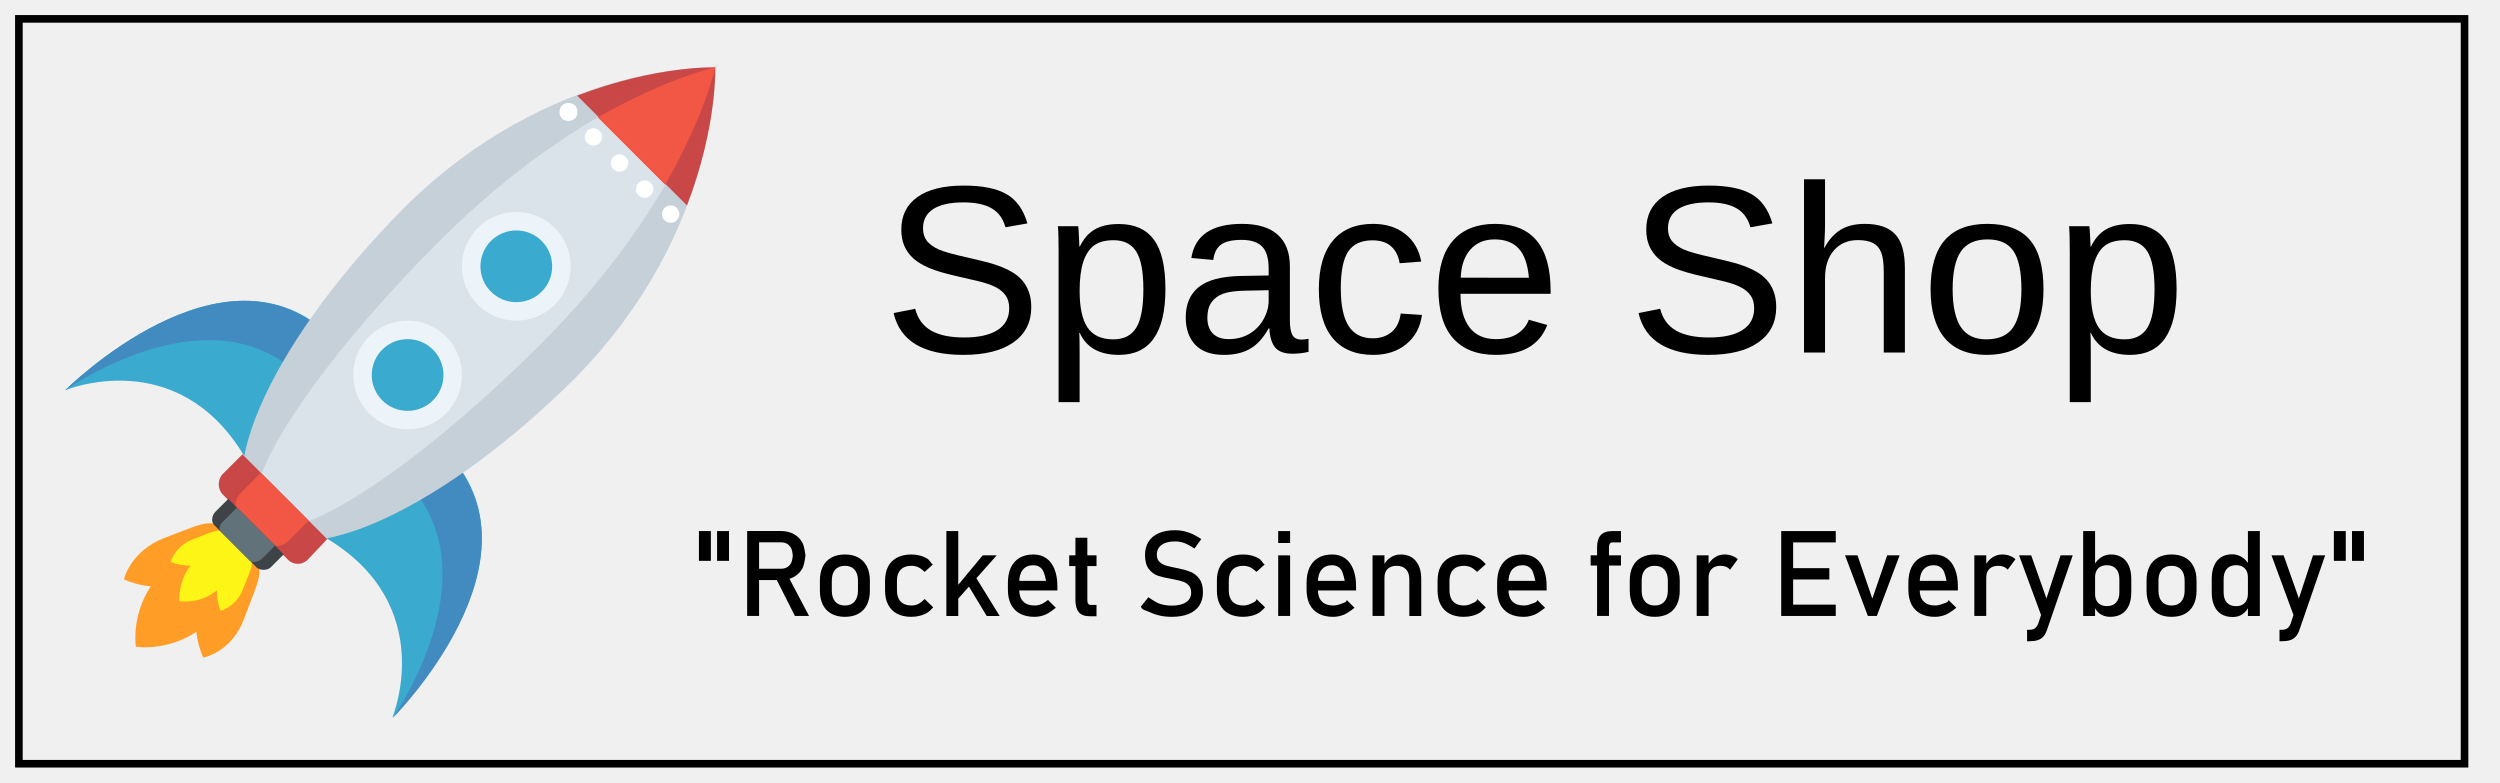
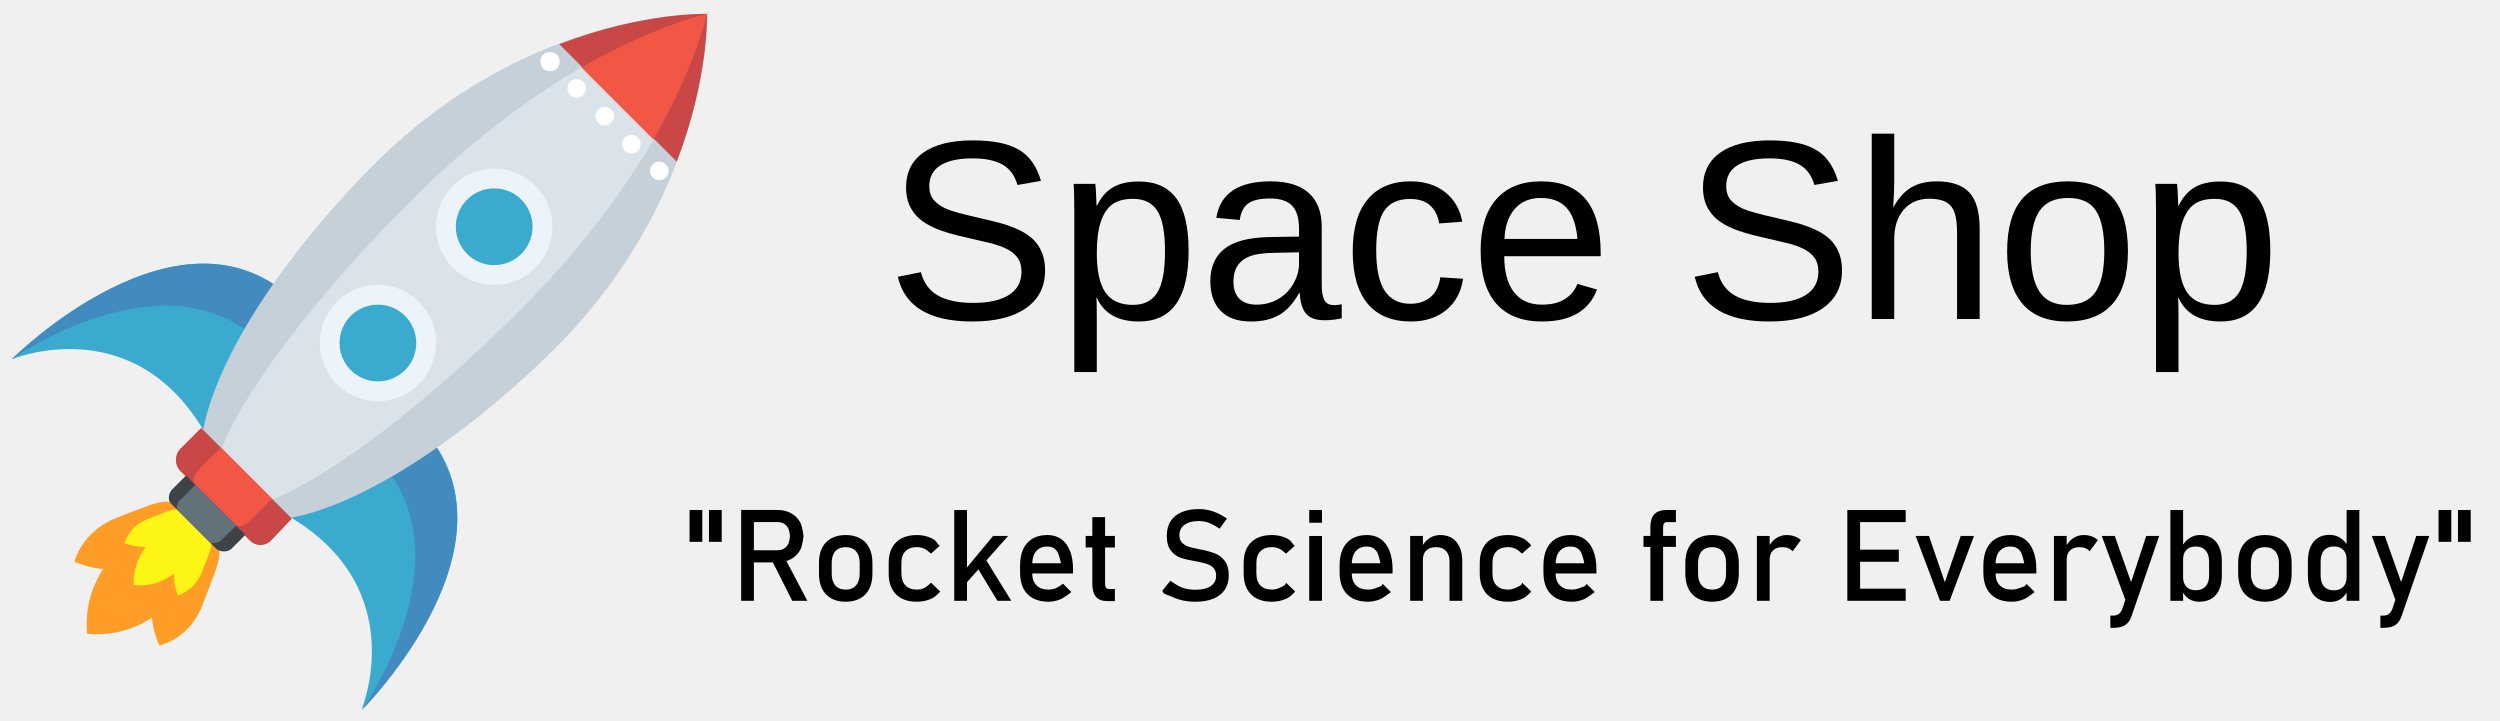
- <svg xmlns="http://www.w3.org/2000/svg" height="72" width="230" version="1.1" viewBox="0 0 230 72">
+ <svg xmlns="http://www.w3.org/2000/svg" version="1.1" width="215" height="62" viewBox="5 5 215 62">
  <g stroke="none">
    <path d="m 94.877,28.256 q 0,2.095 -1.644,3.244 -1.633,1.149 -4.608,1.149 -5.532,0 -6.413,-3.846 l 1.987,-0.397 q 0.344,1.364 1.461,2.009 1.117,0.634 3.04,0.634 1.987,0 3.062,-0.677 1.085,-0.688 1.085,-2.009 0,-0.741 -0.344,-1.203 -0.333,-0.462 -0.945,-0.763 -0.612,-0.301 -1.461,-0.505 -0.849,-0.204 -1.88,-0.44 -1.794,-0.397 -2.729,-0.795 -0.924,-0.397 -1.461,-0.881 -0.537,-0.494 -0.827,-1.149 -0.279,-0.655 -0.279,-1.504 0,-1.944 1.482,-2.997 1.493,-1.053 4.265,-1.053 2.578,0 3.942,0.795 1.364,0.784 1.912,2.686 l -2.02,0.354 q -0.333,-1.203 -1.268,-1.74 -0.935,-0.548 -2.589,-0.548 -1.815,0 -2.771,0.602 -0.956,0.602 -0.956,1.794 0,0.698 0.365,1.16 0.376,0.451 1.074,0.773 0.698,0.312 2.782,0.773 0.698,0.161 1.386,0.333 0.698,0.161 1.332,0.397 0.634,0.226 1.182,0.537 0.559,0.312 0.967,0.763 0.408,0.451 0.634,1.063 0.236,0.612 0.236,1.439 z" />
    <path d="m 107.22,26.569 q 0,6.08 -4.275,6.08 -2.686,0 -3.609,-2.02 h -0.054 q 0.043,0.086 0.043,1.826 v 4.544 H 97.391 V 23.186 q 0,-1.794 -0.064,-2.374 h 1.869 q 0.011,0.043 0.032,0.312 0.021,0.258 0.043,0.806 0.032,0.548 0.032,0.752 h 0.043 q 0.516,-1.074 1.364,-1.568 0.849,-0.505 2.234,-0.505 2.148,0 3.212,1.439 1.063,1.439 1.063,4.522 z m -2.03,0.043 q 0,-2.428 -0.655,-3.47 -0.655,-1.042 -2.084,-1.042 -1.149,0 -1.805,0.483 -0.645,0.483 -0.988,1.515 -0.333,1.021 -0.333,2.664 0,2.288 0.73,3.373 0.73,1.085 2.374,1.085 1.439,0 2.095,-1.053 0.666,-1.063 0.666,-3.556 z" />
    <path d="m 112.602,32.649 q -1.751,0 -2.632,-0.924 -0.881,-0.924 -0.881,-2.535 0,-1.805 1.182,-2.771 1.192,-0.967 3.835,-1.031 l 2.61,-0.043 v -0.634 q 0,-1.418 -0.602,-2.03 -0.602,-0.612 -1.891,-0.612 -1.3,0 -1.891,0.44 -0.591,0.44 -0.709,1.407 l -2.02,-0.183 q 0.494,-3.137 4.662,-3.137 2.191,0 3.298,1.01 1.106,0.999 1.106,2.9 v 5.006 q 0,0.859 0.226,1.3 0.226,0.43 0.859,0.43 0.279,0 0.634,-0.075 v 1.203 q -0.73,0.172 -1.493,0.172 -1.074,0 -1.568,-0.559 -0.483,-0.569 -0.548,-1.772 h -0.065 q -0.741,1.332 -1.729,1.891 -0.978,0.548 -2.385,0.548 z m 0.44,-1.45 q 1.063,0 1.891,-0.483 0.827,-0.483 1.3,-1.321 0.483,-0.849 0.483,-1.74 v -0.956 l -2.116,0.043 q -1.364,0.021 -2.073,0.279 -0.698,0.258 -1.074,0.795 -0.376,0.537 -0.376,1.407 0,0.945 0.505,1.461 0.516,0.516 1.461,0.516 z" />
    <path d="m 123.355,26.569 q 0,2.32 0.73,3.438 0.73,1.117 2.202,1.117 1.031,0 1.719,-0.559 0.698,-0.559 0.859,-1.719 l 1.955,0.129 q -0.226,1.676 -1.429,2.675 -1.203,0.999 -3.051,0.999 -2.438,0 -3.728,-1.536 -1.278,-1.547 -1.278,-4.501 0,-2.933 1.289,-4.469 1.289,-1.547 3.695,-1.547 1.783,0 2.954,0.924 1.182,0.924 1.482,2.546 l -1.987,0.15 q -0.15,-0.967 -0.763,-1.536 -0.612,-0.569 -1.74,-0.569 -1.536,0 -2.224,1.021 -0.688,1.021 -0.688,3.438 z" />
    <path d="m 134.365,27.031 q 0,1.998 0.827,3.083 0.827,1.085 2.417,1.085 1.257,0 2.009,-0.505 0.763,-0.505 1.031,-1.278 l 1.697,0.483 q -1.042,2.75 -4.737,2.75 -2.578,0 -3.932,-1.536 -1.343,-1.536 -1.343,-4.565 0,-2.879 1.343,-4.415 1.354,-1.536 3.856,-1.536 5.124,0 5.124,6.177 v 0.258 z m 6.295,-1.482 q -0.161,-1.837 -0.935,-2.675 -0.773,-0.849 -2.224,-0.849 -1.407,0 -2.234,0.945 -0.816,0.935 -0.881,2.578 z" />
    <path d="m 163.412,28.256 q 0,2.095 -1.644,3.244 -1.633,1.149 -4.608,1.149 -5.532,0 -6.413,-3.846 l 1.987,-0.397 q 0.344,1.364 1.461,2.009 1.117,0.634 3.04,0.634 1.987,0 3.062,-0.677 1.085,-0.688 1.085,-2.009 0,-0.741 -0.344,-1.203 -0.333,-0.462 -0.945,-0.763 -0.612,-0.301 -1.461,-0.505 -0.849,-0.204 -1.88,-0.44 -1.794,-0.397 -2.729,-0.795 -0.924,-0.397 -1.461,-0.881 -0.537,-0.494 -0.827,-1.149 -0.279,-0.655 -0.279,-1.504 0,-1.944 1.482,-2.997 1.493,-1.053 4.265,-1.053 2.578,0 3.942,0.795 1.364,0.784 1.912,2.686 l -2.02,0.354 q -0.333,-1.203 -1.268,-1.74 -0.935,-0.548 -2.589,-0.548 -1.815,0 -2.771,0.602 -0.956,0.602 -0.956,1.794 0,0.698 0.365,1.16 0.376,0.451 1.074,0.773 0.698,0.312 2.782,0.773 0.698,0.161 1.386,0.333 0.698,0.161 1.332,0.397 0.634,0.226 1.182,0.537 0.559,0.312 0.967,0.763 0.408,0.451 0.634,1.063 0.236,0.612 0.236,1.439 z" />
    <path d="m 167.849,22.799 q 0.623,-1.139 1.493,-1.665 0.881,-0.537 2.224,-0.537 1.891,0 2.782,0.945 0.902,0.935 0.902,3.147 v 7.745 h -1.944 v -7.369 q 0,-1.225 -0.226,-1.815 -0.226,-0.602 -0.741,-0.881 -0.516,-0.279 -1.429,-0.279 -1.364,0 -2.191,0.945 -0.816,0.945 -0.816,2.546 v 6.854 h -1.934 V 16.493 h 1.934 v 4.146 q 0,0.655 -0.043,1.354 -0.032,0.698 -0.043,0.806 z" />
    <path d="m 188.001,26.612 q 0,3.051 -1.343,4.544 -1.343,1.493 -3.899,1.493 -2.546,0 -3.846,-1.547 -1.3,-1.558 -1.3,-4.49 0,-6.016 5.21,-6.016 2.664,0 3.921,1.472 1.257,1.461 1.257,4.544 z m -2.03,0 q 0,-2.406 -0.72,-3.491 -0.709,-1.096 -2.396,-1.096 -1.697,0 -2.46,1.117 -0.752,1.106 -0.752,3.47 0,2.299 0.741,3.459 0.752,1.149 2.353,1.149 1.74,0 2.481,-1.117 0.752,-1.117 0.752,-3.491 z" />
    <path d="m 200.247,26.569 q 0,6.08 -4.275,6.08 -2.686,0 -3.609,-2.02 h -0.054 q 0.043,0.086 0.043,1.826 v 4.544 h -1.934 V 23.186 q 0,-1.794 -0.064,-2.374 h 1.869 q 0.011,0.043 0.032,0.312 0.021,0.258 0.043,0.806 0.032,0.548 0.032,0.752 h 0.043 q 0.516,-1.074 1.364,-1.568 0.849,-0.505 2.234,-0.505 2.148,0 3.212,1.439 1.063,1.439 1.063,4.522 z m -2.03,0.043 q 0,-2.428 -0.655,-3.47 -0.655,-1.042 -2.084,-1.042 -1.149,0 -1.805,0.483 -0.645,0.483 -0.988,1.515 -0.333,1.021 -0.333,2.664 0,2.288 0.73,3.373 0.73,1.085 2.374,1.085 1.439,0 2.095,-1.053 0.666,-1.063 0.666,-3.556 z" />
  </g>
  <g transform="translate(4,4)" fill="#ff9d27">
    <path d="m 10.9,48.7 c 4,-4 4.4,-5 6.9,-2.5 2.5,2.5 1.5,2.8 -2.5,6.9 -3,3 -6.8,2.4 -6.8,2.4 0,0 -0.6,-3.8 2.4,-6.8" />
    <path d="m 18.5,52.8 c 1.6,-4.2 2.1,-4.7 -0.2,-6 -2.3,-1.3 -2.3,-0.4 -3.8,3.8 -1.2,3.1 0.2,5.9 0.2,5.9 0,0 2.7,-0.5 3.8,-3.7" />
  </g>
  <path fill="#fdf516" d="m 20.2,52.9 c 0.9,-2.3 0.9,-2.8 2.1,-2.1 1.3,0.7 1,1 0.1,3.3 -0.6,1.7 -2.1,2.1 -2.1,2.1 0,0 -0.7,-1.5 -0.1,-3.3" />
  <path fill="#ff9d27" d="m 21.1,49.7 c -1.3,-2.3 -1.8,-1.8 -6,-0.2 -3.1,1.2 -3.7,3.8 -3.7,3.8 0,0 2.8,1.4 5.9,0.2 4.2,-1.6 5.1,-1.6 3.8,-3.8" />
  <g transform="translate(4,4)" fill="#fdf516">
    <path d="m 15,47.8 c 2.3,-0.9 2.8,-0.9 2.1,-2.1 -0.7,-1.3 -1,-1 -3.3,-0.1 -1.7,0.6 -2.1,2.1 -2.1,2.1 0,0 1.6,0.7 3.3,0.1" />
    <path d="m 13.9,47.6 c 2.2,-2.2 2.4,-2.8 3.8,-1.4 1.4,1.4 0.8,1.6 -1.4,3.8 -1.7,1.7 -3.8,1.3 -3.8,1.3 0,0 -0.2,-2 1.4,-3.7" />
  </g>
  <path fill="#3baacf" d="M 22.5,42 C 16.3,31.6 6,35.9 6,35.9 c 0,0 14.7,-14.7 24.6,-4.8 z" />
  <path fill="#428bc1" d="m 27.3,34.3 3.2,-3.2 C 20.7,21.2 6,35.9 6,35.9 c 0,0 12.9,-9.2 21.3,-1.6" />
  <path fill="#3baacf" d="m 30,49.5 c 10.4,6.2 6.1,16.5 6.1,16.5 0,0 14.7,-14.7 4.8,-24.6 z" />
  <path fill="#428bc1" d="m 37.7,44.7 3.2,-3.2 c 9.9,9.9 -4.8,24.6 -4.8,24.6 0,0 9.2,-13 1.6,-21.4" />
  <path fill="#c5d0d8" d="M 52.8,34.9 C 41.1,46.5 28.2,52.8 23.7,48.3 19.2,43.8 25.5,30.9 37.1,19.2 50.7,5.6 65.8,6.2 65.8,6.2 c 0,0 0.5,15.1 -13,28.7" />
  <path fill="#dae3ea" d="M 49.8,31.6 C 38.2,43.2 26.6,50.8 23.9,48.1 21.2,45.4 28.8,33.8 40.4,22.2 54,8.6 66,6 66,6 66,6 63.4,18 49.8,31.6 Z" />
  <path fill="#c94747" d="M 28.3,51.5 C 27.8,52 27,52 26.5,51.5 l -6,-6 C 20,45 20,44.1 20.5,43.6 l 1.8,-1.8 7.8,7.8 -1.8,1.9" />
  <path fill="#f15744" d="m 26.6,49.7 c -0.5,0.5 -1.1,0.7 -1.4,0.4 l -3.4,-3.4 c -0.3,-0.3 -0.1,-0.9 0.4,-1.4 l 1.8,-1.8 4.4,4.4 -1.8,1.8" />
  <path fill="#3e4347" d="m 24.9,52.2 c -0.3,0.3 -1,0.3 -1.3,0 L 19.7,48.3 C 19.4,48 19.5,47.4 19.8,47.1 l 1.2,-1.2 5.1,5.1 -1.2,1.2" />
  <path fill="#62727a" d="m 24.1,51.4 c -0.3,0.3 -0.9,0.4 -1.1,0.2 l -2.7,-2.7 c -0.2,-0.2 -0.1,-0.7 0.3,-1 l 1.2,-1.2 3.5,3.5 -1.2,1.2" />
  <path fill="#c94747" d="m 65.8,6.2 c 0,0 -5.4,-0.2 -12.7,2.6 L 63.2,18.9 C 66,11.6 65.8,6.2 65.8,6.2" />
  <path fill="#f15744" d="m 65.8,6.2 c 0,0 -4.3,0.9 -10.8,4.6 L 61.2,17 C 64.9,10.5 65.8,6.2 65.8,6.2" />
  <circle fill="#edf4f9" r="5" cy="24.5" cx="47.5" />
  <circle fill="#3baacf" r="3.3" cy="24.5" cx="47.5" />
  <circle fill="#edf4f9" r="5" cy="34.5" cx="37.5" />
  <circle fill="#3baacf" r="3.3" cy="34.5" cx="37.5" />
  <g transform="translate(4,4)" fill="#ffffff">
    <path d="m 48.9,6.9 c -0.3,0.3 -0.9,0.3 -1.2,0 -0.3,-0.3 -0.3,-0.9 0,-1.2 0.3,-0.3 0.9,-0.3 1.2,0 0.3,0.3 0.3,0.9 0,1.2" />
    <circle r="0.8" cy="8.6" cx="50.6" />
    <circle r="0.8" cy="11" cx="53" />
    <circle r="0.8" cy="13.4" cx="55.3" />
    <circle r="0.8" cy="15.7" cx="57.7" />
  </g>
  <g stroke="none">
    <path d="m 64.302,48.859 h 1.096 v 2.739 h -1.096 z m 1.67,0 h 1.096 v 2.739 h -1.096 z" />
    <path d="m 69.217,52.323 h 2.664 c 0.208,0 0.392,-0.05 0.553,-0.15 0.161,-0.1 0.285,-0.242 0.371,-0.424 0.09,-0.186 0.134,-0.639 0.134,-0.639 v 0 c 0,0 -0.045,-0.451 -0.134,-0.634 -0.086,-0.186 -0.209,-0.329 -0.371,-0.43 -0.158,-0.1 -0.342,-0.142 -0.553,-0.15 h -2.664 v -1.042 h 2.621 c 0.451,0 0.847,0.093 1.187,0.279 0.344,0.186 0.609,0.451 0.795,0.795 0.19,0.34 0.285,1.182 0.285,1.182 v 0 c 0,0 -0.095,0.843 -0.285,1.187 -0.19,0.34 -0.457,0.603 -0.8,0.79 -0.34,0.186 -0.734,0.296 -1.182,0.279 H 69.217 Z M 68.739,48.853 h 1.096 v 7.815 H 68.739 Z m 2.605,4.27 1.09,-0.247 1.998,3.792 h -1.3 z" />
    <path d="m 77.73,56.749 c -0.483,0 -0.897,-0.095 -1.241,-0.285 -0.344,-0.19 -0.607,-0.465 -0.79,-0.827 -0.179,-0.365 -0.269,-0.804 -0.269,-1.316 V 53.413 c 0,-0.505 0.09,-0.936 0.269,-1.294 0.183,-0.362 0.446,-0.636 0.79,-0.822 0.344,-0.19 0.757,-0.285 1.241,-0.285 0.483,0 0.897,0.095 1.241,0.285 0.344,0.186 0.605,0.46 0.784,0.822 0.183,0.358 0.274,0.79 0.274,1.294 v 0.924 c 0,0.508 -0.091,0.944 -0.274,1.305 -0.179,0.358 -0.44,0.632 -0.784,0.822 -0.344,0.19 -0.757,0.285 -1.241,0.285 z m 0,-1.042 c 0.383,0 0.679,-0.12 0.886,-0.36 0.211,-0.24 0.317,-0.576 0.317,-1.01 V 53.413 c 0,-0.433 -0.106,-0.768 -0.317,-1.004 -0.208,-0.236 -0.503,-0.354 -0.886,-0.354 -0.383,0 -0.68,0.118 -0.892,0.354 -0.208,0.236 -0.312,0.571 -0.312,1.004 v 0.924 c 0,0.433 0.104,0.77 0.312,1.01 0.211,0.24 0.508,0.36 0.892,0.36 z" />
    <path d="m 83.837,56.749 c -0.508,0 -0.944,-0.095 -1.305,-0.285 -0.358,-0.19 -0.632,-0.465 -0.822,-0.827 -0.19,-0.362 -0.285,-0.799 -0.285,-1.311 v -0.918 c 0,-0.505 0.095,-0.936 0.285,-1.294 0.19,-0.358 0.464,-0.63 0.822,-0.816 0.362,-0.19 0.797,-0.285 1.305,-0.285 0.29,0 0.562,0.036 0.816,0.107 0.258,0.068 0.489,0.168 0.693,0.301 0.204,0.132 0.51,0.717 0.51,0.483 v 0 l -0.79,0.709 v 0 c 0,0 -0.342,-0.317 -0.553,-0.414 -0.211,-0.097 -0.431,-0.145 -0.661,-0.145 -0.423,0 -0.75,0.118 -0.983,0.354 -0.233,0.236 -0.349,0.569 -0.349,0.999 v 0.918 c 0,0.44 0.115,0.781 0.344,1.021 0.233,0.24 0.562,0.36 0.988,0.36 0.233,0 0.455,-0.052 0.666,-0.156 0.211,-0.104 0.548,-0.44 0.548,-0.44 v 0 l 0.79,0.763 v 0 c 0,0 -0.312,0.346 -0.516,0.478 -0.204,0.129 -0.435,0.227 -0.693,0.295 -0.254,0.068 -0.525,0.102 -0.811,0.102 z" />
    <path d="m 87.538,54.552 2.868,-3.459 h 1.289 l -4.227,4.759 z m -0.473,-5.693 h 1.096 v 7.81 h -1.096 z m 1.767,4.592 0.704,-0.73 2.433,3.948 h -1.192 z" />
    <path d="m 95.17,56.749 c -0.516,0 -0.956,-0.097 -1.321,-0.29 -0.365,-0.193 -0.645,-0.476 -0.838,-0.849 -0.19,-0.376 -0.285,-0.829 -0.285,-1.359 v -0.628 c 0,-0.551 0.091,-1.022 0.274,-1.413 0.186,-0.39 0.455,-0.688 0.806,-0.892 0.351,-0.204 0.773,-0.306 1.268,-0.306 0.465,0 0.863,0.116 1.192,0.349 0.329,0.233 0.58,0.569 0.752,1.01 0.175,0.44 0.263,0.969 0.263,1.584 v 0.365 h -3.76 v -0.881 h 2.718 v 0 c 0,0 -0.15,-0.807 -0.354,-1.058 -0.201,-0.254 -0.471,-0.381 -0.811,-0.381 -0.415,0 -0.738,0.136 -0.967,0.408 -0.226,0.272 -0.338,0.657 -0.338,1.155 v 0.709 c 0,0.462 0.122,0.816 0.365,1.063 0.243,0.247 0.589,0.371 1.037,0.371 0.222,0 0.442,-0.045 0.661,-0.134 0.218,-0.09 0.585,-0.376 0.585,-0.376 v 0 l 0.72,0.72 v 0 c 0,0 -0.585,0.471 -0.929,0.618 -0.344,0.143 -0.689,0.215 -1.037,0.215 z" />
    <path d="m 100.246,56.695 c -0.451,0 -0.782,-0.124 -0.994,-0.371 -0.208,-0.251 -0.312,-0.619 -0.312,-1.106 v -5.747 h 1.096 v 5.758 c 0,0.136 0.027,0.242 0.081,0.317 0.054,0.072 0.133,0.107 0.236,0.107 h 0.526 v 1.042 z m -1.88,-5.602 h 2.514 v 0.988 h -2.514 z" />
    <path d="m 107.803,56.749 c -0.376,0 -0.732,-0.036 -1.069,-0.107 -0.337,-0.072 -0.652,-0.179 -0.945,-0.322 -0.29,-0.143 -0.816,-0.204 -0.816,-0.537 v 0 l 0.682,-0.838 v 0 c 0,0 0.625,0.451 0.983,0.58 0.358,0.129 0.747,0.193 1.166,0.193 0.566,0 1.004,-0.104 1.316,-0.312 0.312,-0.211 0.467,-0.508 0.467,-0.892 v -0.005 c 0,-0.272 -0.072,-0.487 -0.215,-0.645 -0.14,-0.161 -0.322,-0.279 -0.548,-0.354 -0.222,-0.079 -0.51,-0.15 -0.865,-0.215 -0.011,-0.004 -0.023,-0.005 -0.038,-0.005 -0.011,0 -0.021,-0.002 -0.032,-0.005 l -0.081,-0.016 c -0.523,-0.09 -0.949,-0.19 -1.278,-0.301 -0.326,-0.115 -0.605,-0.32 -0.838,-0.618 -0.233,-0.301 -0.349,-0.727 -0.349,-1.278 v -0.005 c 0,-0.483 0.107,-0.895 0.322,-1.235 0.218,-0.344 0.535,-0.605 0.951,-0.784 0.415,-0.179 0.915,-0.269 1.499,-0.269 0.279,0 0.553,0.03 0.822,0.091 0.272,0.061 0.539,0.152 0.8,0.274 0.265,0.118 0.779,0.451 0.779,0.451 v 0 l -0.623,0.87 v 0 c 0,0 -0.594,-0.381 -0.892,-0.489 -0.294,-0.111 -0.589,-0.167 -0.886,-0.167 -0.534,0 -0.949,0.107 -1.246,0.322 -0.294,0.211 -0.44,0.512 -0.44,0.902 v 0.005 c 0,0.269 0.075,0.48 0.226,0.634 0.154,0.154 0.344,0.269 0.569,0.344 0.229,0.072 0.546,0.147 0.951,0.226 0.014,0.004 0.027,0.007 0.038,0.011 0.014,0 0.029,0.002 0.043,0.005 0.018,0.004 0.038,0.007 0.059,0.011 0.021,0.004 0.041,0.007 0.059,0.011 0.473,0.097 0.867,0.211 1.182,0.344 0.319,0.132 0.584,0.347 0.795,0.645 0.215,0.294 0.322,0.696 0.322,1.208 v 0.011 c 0,0.476 -0.113,0.884 -0.338,1.225 -0.226,0.337 -0.553,0.594 -0.983,0.773 -0.426,0.175 -0.942,0.263 -1.547,0.263 z" />
    <path d="m 114.366,56.749 c -0.508,0 -0.944,-0.095 -1.305,-0.285 -0.358,-0.19 -0.632,-0.465 -0.822,-0.827 -0.19,-0.362 -0.285,-0.799 -0.285,-1.311 v -0.918 c 0,-0.505 0.095,-0.936 0.285,-1.294 0.19,-0.358 0.464,-0.63 0.822,-0.816 0.362,-0.19 0.797,-0.285 1.305,-0.285 0.29,0 0.562,0.036 0.816,0.107 0.258,0.068 0.489,0.168 0.693,0.301 0.204,0.132 0.51,0.717 0.51,0.483 v 0 l -0.79,0.709 v 0 c 0,0 -0.342,-0.317 -0.553,-0.414 -0.211,-0.097 -0.431,-0.145 -0.661,-0.145 -0.423,0 -0.75,0.118 -0.983,0.354 -0.233,0.236 -0.349,0.569 -0.349,0.999 v 0.918 c 0,0.44 0.115,0.781 0.344,1.021 0.233,0.24 0.562,0.36 0.988,0.36 0.233,0 0.455,-0.052 0.666,-0.156 0.211,-0.104 0.548,-0.196 0.548,-0.44 v 0 l 0.79,0.763 v 0 c 0,0 -0.312,0.346 -0.516,0.478 -0.204,0.129 -0.435,0.227 -0.693,0.295 -0.254,0.068 -0.525,0.102 -0.811,0.102 z" />
    <path d="m 117.594,48.859 h 1.096 v 1.096 h -1.096 z m 0,2.234 h 1.096 v 5.575 h -1.096 z" />
    <path d="m 122.649,56.749 c -0.516,0 -0.956,-0.097 -1.321,-0.29 -0.365,-0.193 -0.645,-0.476 -0.838,-0.849 -0.19,-0.376 -0.285,-0.829 -0.285,-1.359 v -0.628 c 0,-0.551 0.091,-1.022 0.274,-1.413 0.186,-0.39 0.455,-0.688 0.806,-0.892 0.351,-0.204 0.773,-0.306 1.268,-0.306 0.465,0 0.863,0.116 1.192,0.349 0.329,0.233 0.58,0.569 0.752,1.01 0.175,0.44 0.263,0.969 0.263,1.584 v 0.365 h -3.76 v -0.881 h 2.718 v 0 c 0,0 -0.15,-0.807 -0.354,-1.058 -0.201,-0.254 -0.471,-0.381 -0.811,-0.381 -0.415,0 -0.738,0.136 -0.967,0.408 -0.226,0.272 -0.338,0.657 -0.338,1.155 v 0.709 c 0,0.462 0.122,0.816 0.365,1.063 0.243,0.247 0.589,0.371 1.037,0.371 0.222,0 0.442,-0.045 0.661,-0.134 0.218,-0.09 0.585,-0.14 0.585,-0.376 v 0 l 0.72,0.72 v 0 c 0,0 -0.585,0.471 -0.929,0.618 -0.344,0.143 -0.689,0.215 -1.037,0.215 z" />
    <path d="m 126.274,51.093 h 1.096 v 5.575 h -1.096 z m 3.384,2.197 c 0,-0.394 -0.102,-0.698 -0.306,-0.913 -0.204,-0.215 -0.491,-0.322 -0.859,-0.322 -0.358,0 -0.636,0.095 -0.833,0.285 -0.193,0.19 -0.29,0.457 -0.29,0.8 l -0.113,-1.074 c 0.172,-0.337 0.396,-0.596 0.671,-0.779 0.279,-0.183 0.587,-0.274 0.924,-0.274 0.605,0 1.072,0.199 1.402,0.596 0.333,0.394 0.5,0.952 0.5,1.676 v 3.384 h -1.096 z" />
    <path d="m 134.669,56.749 c -0.508,0 -0.944,-0.095 -1.305,-0.285 -0.358,-0.19 -0.632,-0.465 -0.822,-0.827 -0.19,-0.362 -0.285,-0.799 -0.285,-1.311 v -0.918 c 0,-0.505 0.095,-0.936 0.285,-1.294 0.19,-0.358 0.464,-0.63 0.822,-0.816 0.362,-0.19 0.797,-0.285 1.305,-0.285 0.29,0 0.562,0.036 0.816,0.107 0.258,0.068 0.489,0.168 0.693,0.301 0.204,0.132 0.51,0.483 0.51,0.483 v 0 l -0.79,0.709 v 0 c 0,0 -0.342,-0.317 -0.553,-0.414 -0.211,-0.097 -0.431,-0.145 -0.661,-0.145 -0.423,0 -0.75,0.118 -0.983,0.354 -0.233,0.236 -0.349,0.569 -0.349,0.999 v 0.918 c 0,0.44 0.115,0.781 0.344,1.021 0.233,0.24 0.562,0.36 0.988,0.36 0.233,0 0.455,-0.052 0.666,-0.156 0.211,-0.104 0.548,-0.196 0.548,-0.44 v 0 l 0.79,0.763 v 0 c 0,0 -0.312,0.346 -0.516,0.478 -0.204,0.129 -0.435,0.227 -0.693,0.295 -0.254,0.068 -0.525,0.102 -0.811,0.102 z" />
    <path d="m 140.18,56.749 c -0.516,0 -0.956,-0.097 -1.321,-0.29 -0.365,-0.193 -0.645,-0.476 -0.838,-0.849 -0.19,-0.376 -0.285,-0.829 -0.285,-1.359 v -0.628 c 0,-0.551 0.091,-1.022 0.274,-1.413 0.186,-0.39 0.455,-0.688 0.806,-0.892 0.351,-0.204 0.773,-0.306 1.268,-0.306 0.465,0 0.863,0.116 1.192,0.349 0.329,0.233 0.58,0.569 0.752,1.01 0.175,0.44 0.263,0.969 0.263,1.584 v 0.365 h -3.76 v -0.881 h 2.718 v 0 c 0,0 -0.15,-0.807 -0.354,-1.058 -0.201,-0.254 -0.471,-0.381 -0.811,-0.381 -0.415,0 -0.738,0.136 -0.967,0.408 -0.226,0.272 -0.338,0.657 -0.338,1.155 v 0.709 c 0,0.462 0.122,0.816 0.365,1.063 0.243,0.247 0.589,0.371 1.037,0.371 0.222,0 0.442,-0.045 0.661,-0.134 0.218,-0.09 0.585,-0.14 0.585,-0.376 v 0 l 0.72,0.72 v 0 c 0,0 -0.585,0.471 -0.929,0.618 -0.344,0.143 -0.689,0.215 -1.037,0.215 z" />
    <path d="m 146.931,50.336 c 0,-0.494 0.113,-0.863 0.338,-1.106 0.229,-0.247 0.58,-0.371 1.053,-0.371 h 0.806 v 1.042 h -0.784 c -0.104,0 -0.183,0.039 -0.236,0.118 -0.054,0.079 -0.081,0.181 -0.081,0.306 v 6.343 h -1.096 z m -0.591,0.757 h 2.788 v 0.935 h -2.788 z" />
    <path d="m 152.238,56.749 c -0.483,0 -0.897,-0.095 -1.241,-0.285 -0.344,-0.19 -0.607,-0.465 -0.79,-0.827 -0.179,-0.365 -0.269,-0.804 -0.269,-1.316 V 53.413 c 0,-0.505 0.089,-0.936 0.269,-1.294 0.183,-0.362 0.446,-0.636 0.79,-0.822 0.344,-0.19 0.757,-0.285 1.241,-0.285 0.483,0 0.897,0.095 1.241,0.285 0.344,0.186 0.605,0.46 0.784,0.822 0.183,0.358 0.274,0.79 0.274,1.294 v 0.924 c 0,0.508 -0.091,0.944 -0.274,1.305 -0.179,0.358 -0.44,0.632 -0.784,0.822 -0.344,0.19 -0.757,0.285 -1.241,0.285 z m 0,-1.042 c 0.383,0 0.679,-0.12 0.886,-0.36 0.211,-0.24 0.317,-0.576 0.317,-1.01 V 53.413 c 0,-0.433 -0.106,-0.768 -0.317,-1.004 -0.208,-0.236 -0.503,-0.354 -0.886,-0.354 -0.383,0 -0.68,0.118 -0.892,0.354 -0.208,0.236 -0.312,0.571 -0.312,1.004 v 0.924 c 0,0.433 0.104,0.77 0.312,1.01 0.211,0.24 0.508,0.36 0.892,0.36 z" />
    <path d="m 156.094,51.093 h 1.096 v 5.575 h -1.096 z m 3.067,1.321 c -0.097,-0.118 -0.218,-0.208 -0.365,-0.269 -0.147,-0.061 -0.317,-0.091 -0.51,-0.091 -0.347,0 -0.618,0.097 -0.811,0.29 -0.19,0.19 -0.285,0.455 -0.285,0.795 l -0.113,-1.074 c 0.172,-0.333 0.394,-0.591 0.666,-0.773 0.272,-0.186 0.573,-0.279 0.902,-0.279 0.254,0 0.483,0.038 0.688,0.113 0.208,0.072 0.389,0.179 0.542,0.322 z" />
    <path d="m 163.872,48.859 h 1.096 v 7.81 h -1.096 z m 0.532,6.768 h 4.485 v 1.042 h -4.485 z m 0,-3.357 h 3.894 v 1.042 h -3.894 z m 0,-3.411 h 4.485 v 1.042 h -4.485 z" />
    <path d="m 173.62,51.093 h 1.144 l -2.095,5.575 h -0.827 l -2.095,-5.575 h 1.144 l 1.364,3.98 z" />
    <path d="m 178.014,56.749 c -0.516,0 -0.956,-0.097 -1.321,-0.29 -0.365,-0.193 -0.645,-0.476 -0.838,-0.849 -0.19,-0.376 -0.285,-0.829 -0.285,-1.359 v -0.628 c 0,-0.551 0.091,-1.022 0.274,-1.413 0.186,-0.39 0.455,-0.688 0.806,-0.892 0.351,-0.204 0.773,-0.306 1.268,-0.306 0.466,0 0.863,0.116 1.192,0.349 0.329,0.233 0.58,0.569 0.752,1.01 0.175,0.44 0.263,0.969 0.263,1.584 v 0.365 h -3.76 v -0.881 h 2.718 v 0 c 0,0 -0.15,-0.807 -0.354,-1.058 -0.201,-0.254 -0.471,-0.381 -0.811,-0.381 -0.415,0 -0.738,0.136 -0.967,0.408 -0.226,0.272 -0.338,0.657 -0.338,1.155 v 0.709 c 0,0.462 0.122,0.816 0.365,1.063 0.243,0.247 0.589,0.371 1.037,0.371 0.222,0 0.442,-0.045 0.661,-0.134 0.218,-0.09 0.585,-0.14 0.585,-0.376 v 0 l 0.72,0.72 v 0 c 0,0 -0.585,0.471 -0.929,0.618 -0.344,0.143 -0.689,0.215 -1.037,0.215 z" />
    <path d="m 181.639,51.093 h 1.096 v 5.575 h -1.096 z m 3.067,1.321 c -0.097,-0.118 -0.218,-0.208 -0.365,-0.269 -0.147,-0.061 -0.317,-0.091 -0.51,-0.091 -0.347,0 -0.618,0.097 -0.811,0.29 -0.19,0.19 -0.285,0.455 -0.285,0.795 l -0.113,-1.074 c 0.172,-0.333 0.394,-0.591 0.666,-0.773 0.272,-0.186 0.573,-0.279 0.902,-0.279 0.254,0 0.483,0.038 0.688,0.113 0.208,0.072 0.389,0.179 0.542,0.322 z" />
    <path d="m 190.69,51.093 -2.374,6.88 c -0.086,0.254 -0.199,0.455 -0.338,0.602 -0.14,0.15 -0.312,0.258 -0.516,0.322 -0.204,0.064 -0.455,0.097 -0.752,0.097 h -0.22 v -1.053 h 0.22 c 0.204,0 0.365,-0.041 0.483,-0.124 0.122,-0.082 0.227,-0.224 0.317,-0.424 l 2.062,-6.3 z m -4.936,0 h 1.117 l 1.713,4.845 -0.607,1.187 z" />
    <path d="m 194.149,56.749 c -0.347,0 -0.65,-0.082 -0.908,-0.247 -0.258,-0.168 -0.448,-0.405 -0.569,-0.709 l 0.075,-1.166 c 0,0.24 0.043,0.444 0.129,0.612 0.086,0.168 0.209,0.297 0.371,0.387 0.165,0.09 0.363,0.134 0.596,0.134 0.362,0 0.641,-0.109 0.838,-0.328 0.201,-0.222 0.301,-0.534 0.301,-0.935 v -1.208 c 0,-0.408 -0.1,-0.725 -0.301,-0.951 -0.197,-0.226 -0.476,-0.338 -0.838,-0.338 -0.233,0 -0.431,0.043 -0.596,0.129 -0.161,0.086 -0.285,0.213 -0.371,0.381 -0.086,0.165 -0.129,0.363 -0.129,0.596 l -0.113,-1.074 c 0.168,-0.326 0.389,-0.576 0.661,-0.752 0.272,-0.179 0.575,-0.269 0.908,-0.269 0.394,0 0.73,0.09 1.01,0.269 0.283,0.175 0.498,0.433 0.645,0.773 0.147,0.34 0.22,0.75 0.22,1.23 v 1.214 c 0,0.473 -0.075,0.877 -0.226,1.214 -0.15,0.337 -0.371,0.594 -0.661,0.773 -0.29,0.175 -0.637,0.263 -1.042,0.263 z m -2.498,-7.89 h 1.096 v 7.81 h -1.096 z" />
    <path d="m 199.783,56.749 c -0.483,0 -0.897,-0.095 -1.241,-0.285 -0.344,-0.19 -0.607,-0.465 -0.79,-0.827 -0.179,-0.365 -0.269,-0.804 -0.269,-1.316 V 53.413 c 0,-0.505 0.089,-0.936 0.269,-1.294 0.183,-0.362 0.446,-0.636 0.79,-0.822 0.344,-0.19 0.757,-0.285 1.241,-0.285 0.483,0 0.897,0.095 1.241,0.285 0.344,0.186 0.605,0.46 0.784,0.822 0.183,0.358 0.274,0.79 0.274,1.294 v 0.924 c 0,0.508 -0.091,0.944 -0.274,1.305 -0.179,0.358 -0.44,0.632 -0.784,0.822 -0.344,0.19 -0.757,0.285 -1.241,0.285 z m 0,-1.042 c 0.383,0 0.679,-0.12 0.886,-0.36 0.211,-0.24 0.317,-0.576 0.317,-1.01 V 53.413 c 0,-0.433 -0.106,-0.768 -0.317,-1.004 -0.208,-0.236 -0.503,-0.354 -0.886,-0.354 -0.383,0 -0.68,0.118 -0.892,0.354 -0.208,0.236 -0.312,0.571 -0.312,1.004 v 0.924 c 0,0.433 0.104,0.77 0.312,1.01 0.211,0.24 0.508,0.36 0.892,0.36 z" />
    <path d="m 206.808,48.859 h 1.096 v 7.81 h -1.096 z m -1.402,7.906 c -0.408,0 -0.757,-0.088 -1.047,-0.263 -0.286,-0.179 -0.505,-0.439 -0.655,-0.779 -0.15,-0.34 -0.226,-0.748 -0.226,-1.225 v -1.23 c 0,-0.48 0.073,-0.89 0.22,-1.23 0.147,-0.34 0.36,-0.598 0.639,-0.773 0.283,-0.179 0.621,-0.269 1.015,-0.269 0.329,0 0.63,0.086 0.902,0.258 0.276,0.172 0.498,0.414 0.666,0.725 l -0.113,1.139 c 0,-0.236 -0.043,-0.439 -0.129,-0.607 -0.086,-0.168 -0.211,-0.295 -0.376,-0.381 -0.161,-0.09 -0.358,-0.134 -0.591,-0.134 -0.362,0 -0.643,0.113 -0.843,0.338 -0.197,0.226 -0.295,0.542 -0.295,0.951 v 1.214 c 0,0.405 0.099,0.718 0.295,0.94 0.201,0.218 0.482,0.328 0.843,0.328 0.233,0 0.43,-0.045 0.591,-0.134 0.165,-0.093 0.29,-0.226 0.376,-0.397 0.086,-0.172 0.129,-0.378 0.129,-0.618 l 0.075,1.176 c -0.111,0.276 -0.294,0.507 -0.548,0.693 -0.251,0.186 -0.56,0.279 -0.929,0.279 z" />
    <path d="m 213.914,51.093 -2.374,6.88 c -0.086,0.254 -0.199,0.455 -0.338,0.602 -0.14,0.15 -0.312,0.258 -0.516,0.322 -0.204,0.064 -0.455,0.097 -0.752,0.097 h -0.22 v -1.053 h 0.22 c 0.204,0 0.365,-0.041 0.483,-0.124 0.122,-0.082 0.227,-0.224 0.317,-0.424 l 2.062,-6.3 z m -4.936,0 h 1.117 l 1.713,4.845 -0.607,1.187 z" />
    <path d="m 214.715,48.859 h 1.096 v 2.739 h -1.096 z m 1.67,0 h 1.096 v 2.739 h -1.096 z" />
  </g>
-   <rect y="1.737" x="1.737" height="68.526" width="225" fill="none" stroke-width="0.7" stroke="black" />
</svg>
